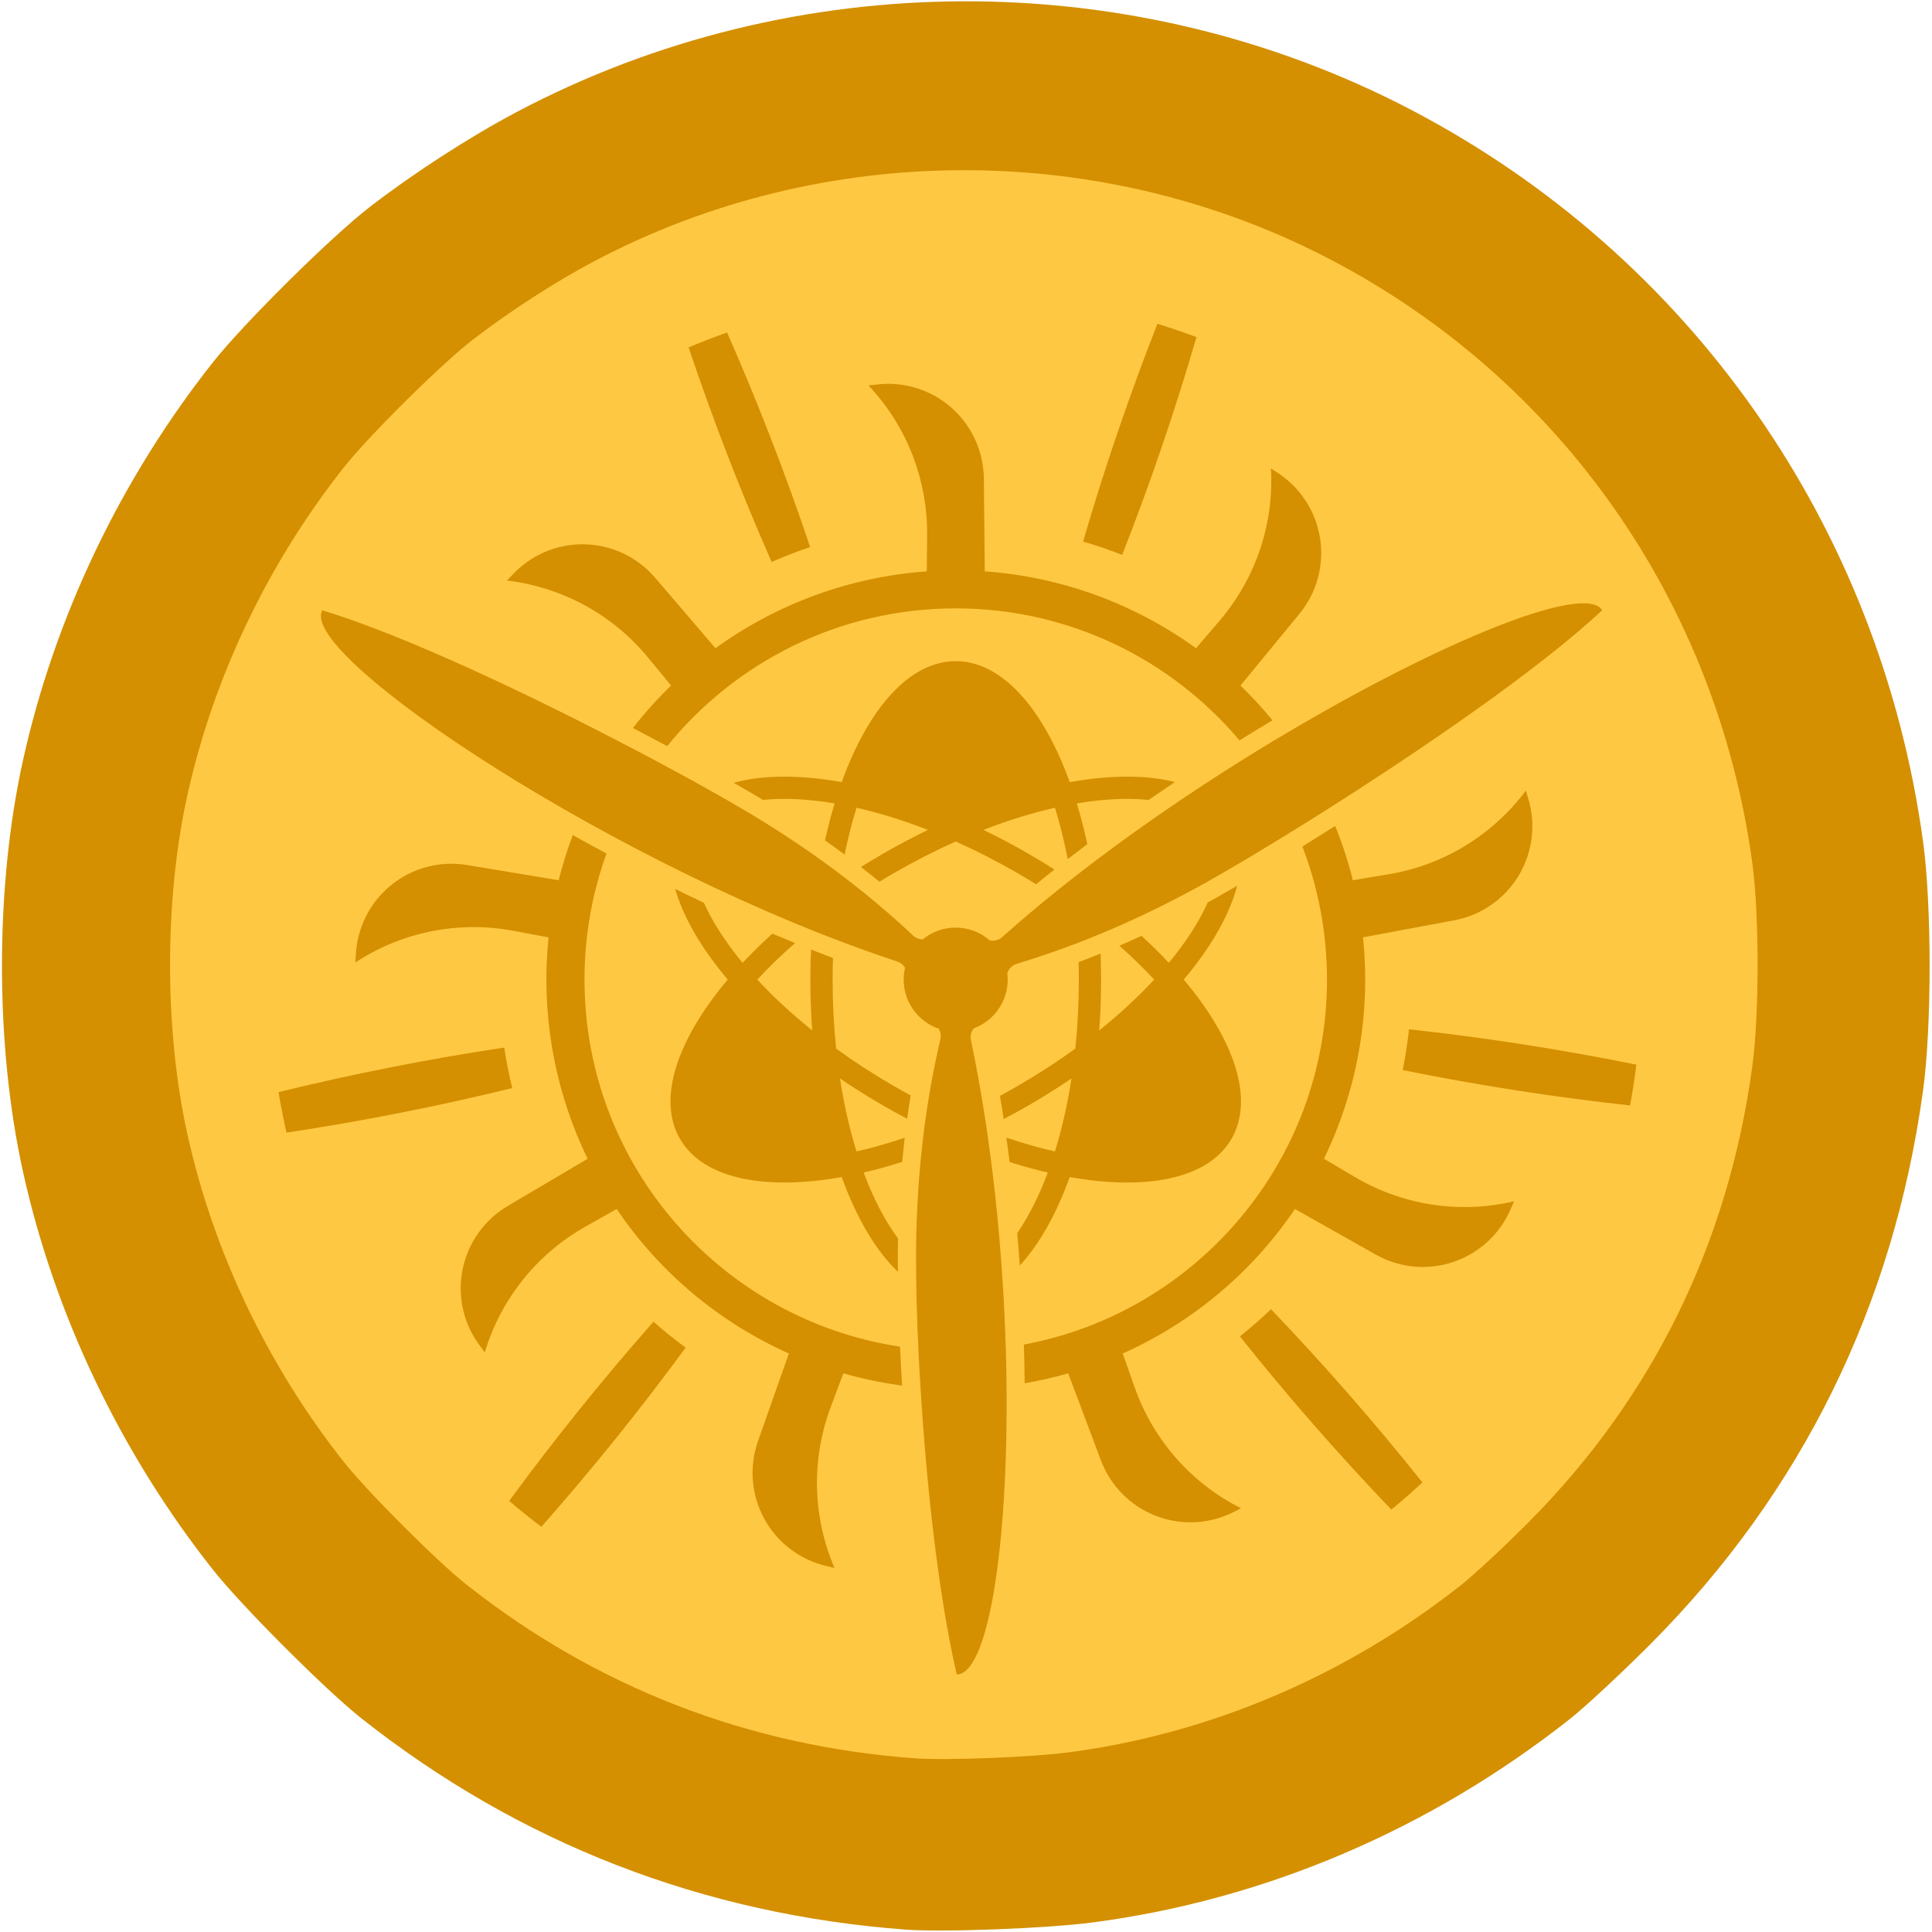
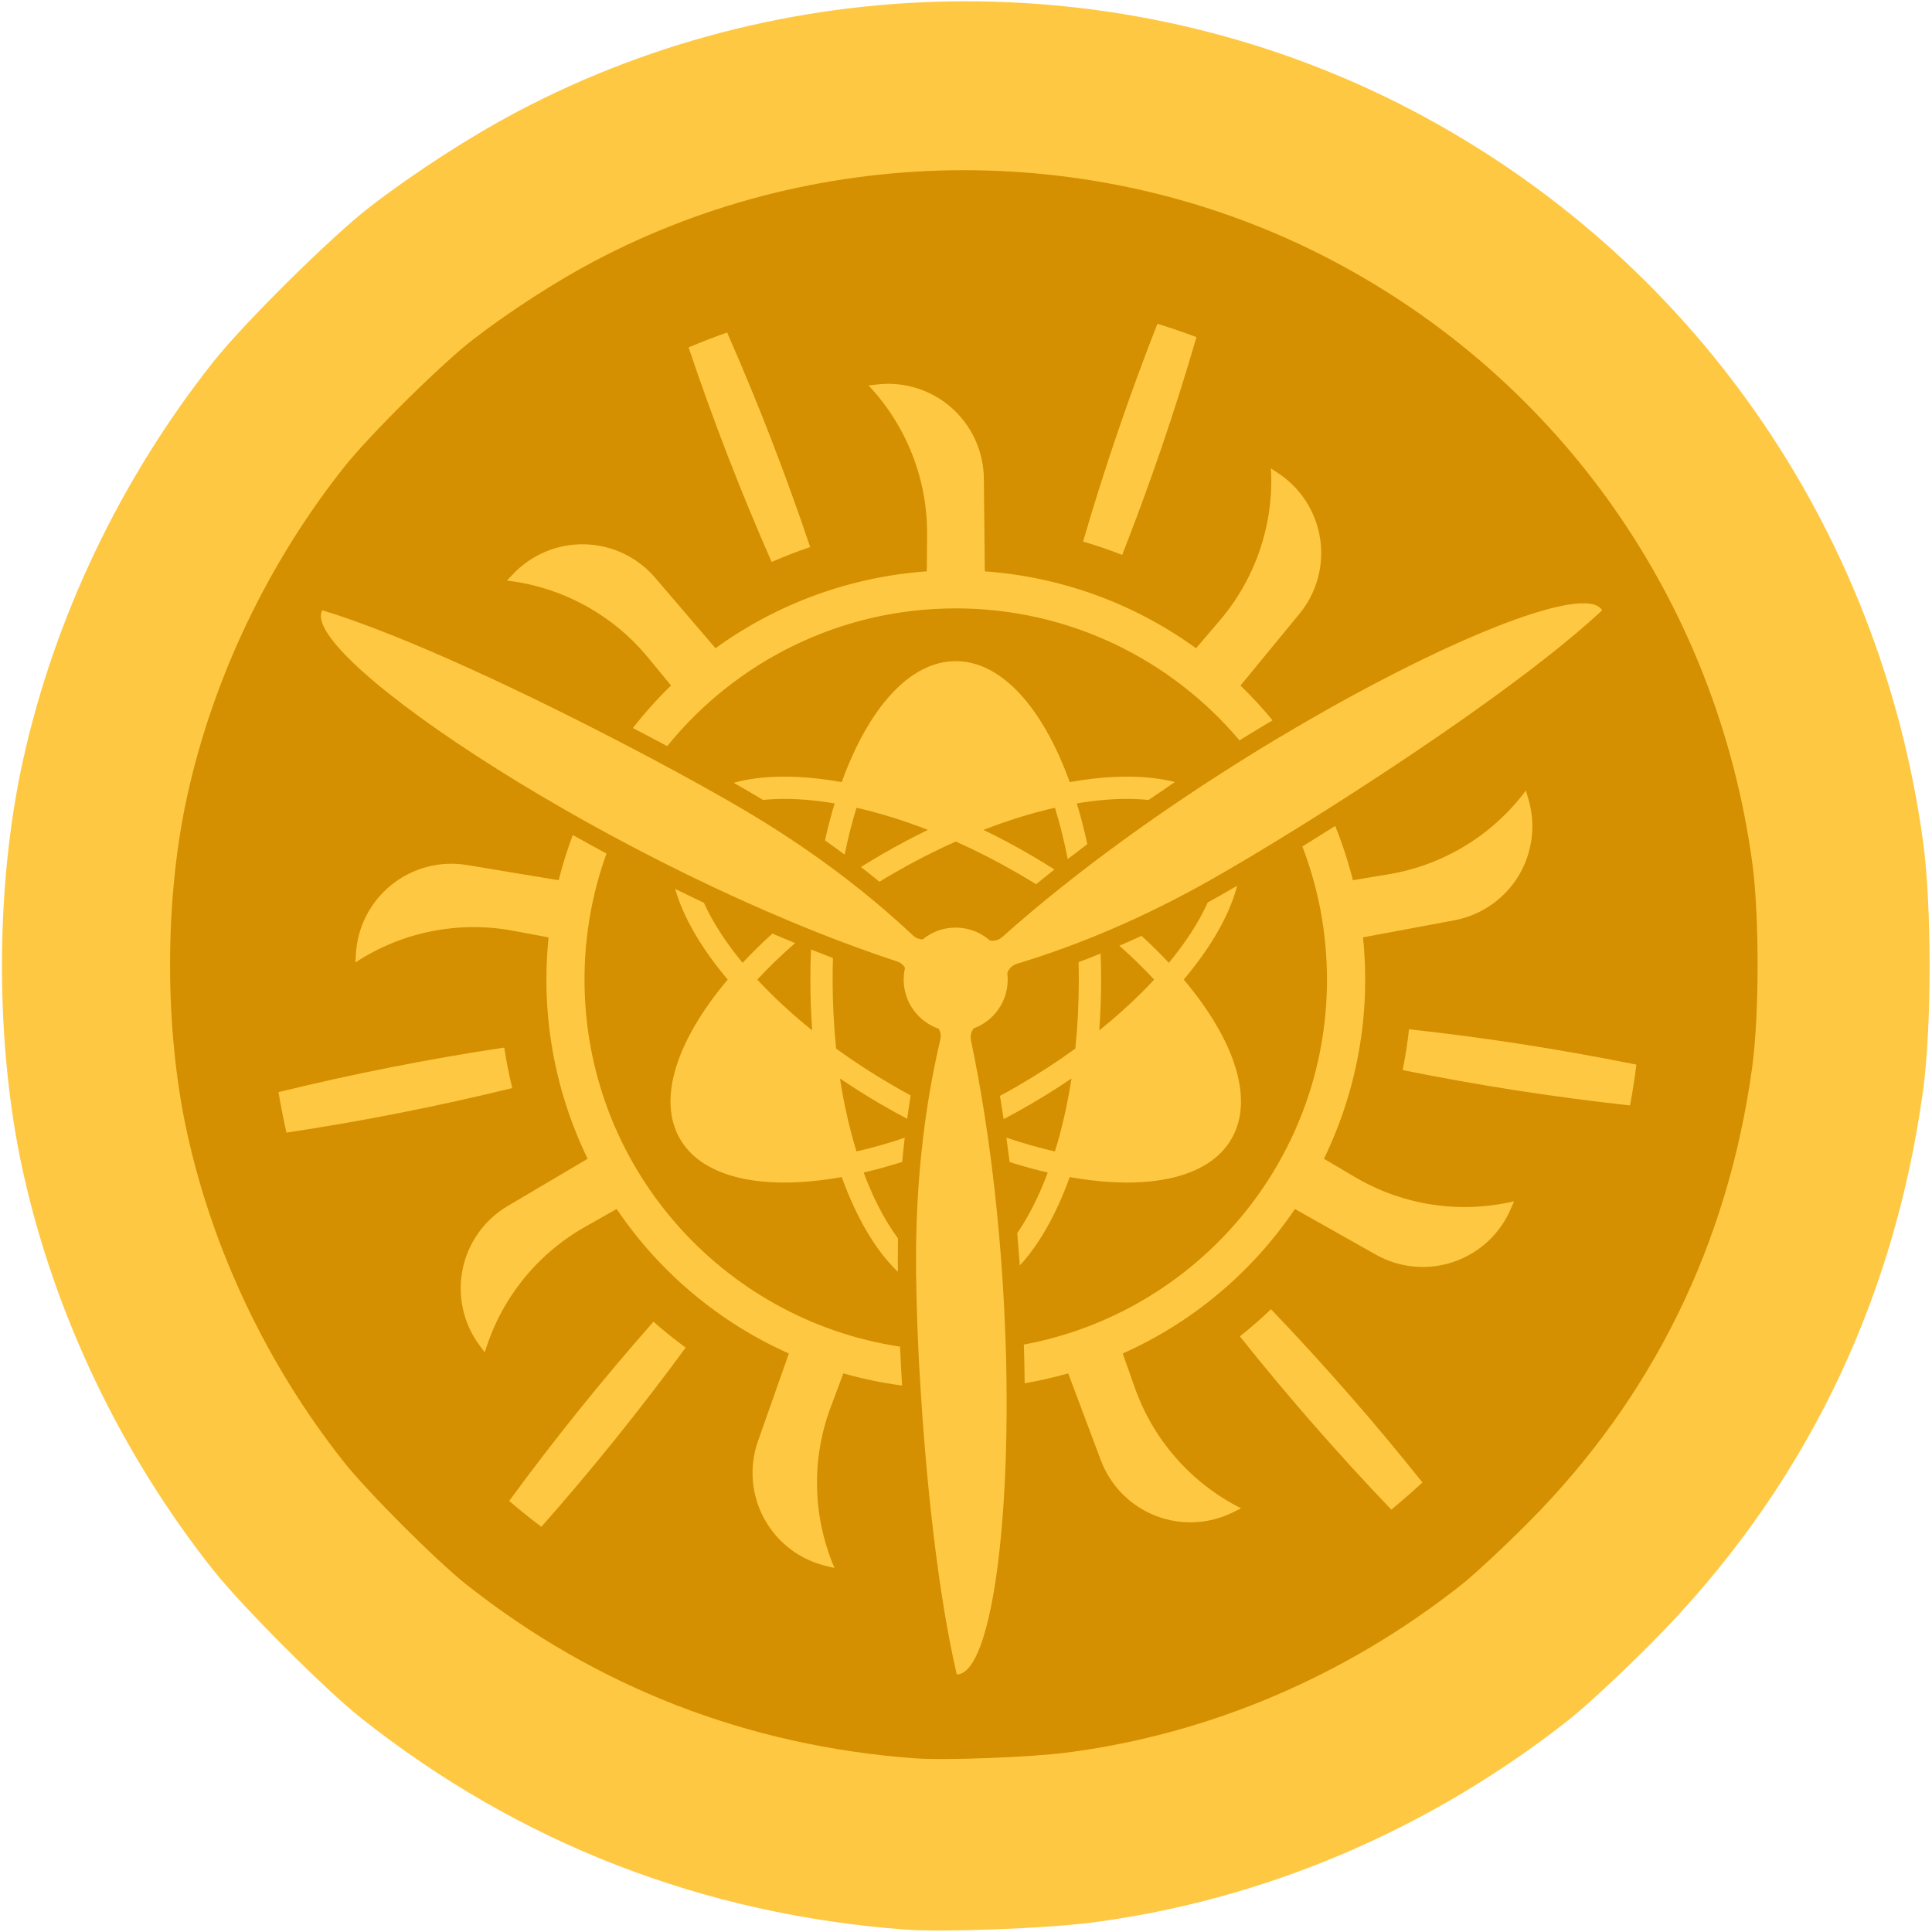
<svg xmlns="http://www.w3.org/2000/svg" version="1.1" id="svg1" width="512" height="512" viewBox="0 0 512 512" xml:space="preserve">
  <defs id="defs1" />
-   <path style="fill:#d49000;fill-opacity:1" d="M 240,511.367 C 186.309,507.363 137.708,488.507 95.853,455.44 86.337,447.923 64.035,425.607 56.436,416 31.943,385.032 14.425,348.303 6.066,310.388 c -7.393,-33.531 -7.393,-75.244 0,-108.775 C 14.424,163.699 31.934,126.987 56.435,96 64.602,85.671 87.721,62.779 98,54.844 109.687,45.822 124.497,36.252 137,29.643 210.553,-9.238 300.28,-9.435 374,29.124 448.065,67.864 498.185,139.509 509.627,223.001 c 2.322,16.945 2.322,49.054 0,65.999 -7.807,56.964 -32.132,106.407 -72.115,146.579 C 429.805,443.321 420.125,452.32 416,455.576 378.903,484.857 335.185,503.49 289.539,509.474 277.483,511.054 249.929,512.107 240,511.367 Z" id="path1" />
-   <path style="display:inline;fill:#ffc843;fill-opacity:1;stroke-width:0.824" d="M 242.292,465.964 C 198.074,462.667 158.048,447.137 123.578,419.904 115.741,413.714 97.374,395.335 91.116,387.423 70.944,361.919 56.517,331.67 49.632,300.445 c -6.088,-27.615 -6.088,-61.968 0,-89.583 6.884,-31.224 21.304,-61.459 41.482,-86.978 6.726,-8.507 25.766,-27.359 34.232,-33.895 9.625,-7.43 21.822,-15.312 32.119,-20.755 60.576,-32.021 134.472,-32.183 195.185,-0.427 60.997,31.904 102.274,90.909 111.698,159.67 1.912,13.955 1.912,40.399 0,54.354 -6.429,46.914 -26.463,87.633 -59.392,120.717 -6.347,6.377 -14.319,13.788 -17.716,16.469 -30.551,24.115 -66.557,39.461 -104.149,44.389 -9.929,1.302 -32.621,2.169 -40.799,1.559 z" id="path1-5" />
-   <path d="m 339.211,195.312 c 42.399,-25.355 81.025,-41.011 85.372,-33.582 -16.847,15.767 -48.191,37.171 -73.771,53.342 l -0.023,0.014 -0.08,0.05 -0.665,0.419 -0.252,0.161 -0.103,0.064 -0.138,0.087 -0.378,0.239 -0.43,0.271 -0.149,0.092 -0.086,0.054 -0.206,0.13 -0.757,0.475 -0.04,0.026 c -0.344,0.216 -0.688,0.431 -1.032,0.646 l -0.034,0.023 -0.12,0.075 -0.591,0.368 -0.247,0.153 -0.115,0.07 -0.143,0.091 -0.344,0.214 -0.419,0.261 -0.149,0.093 -0.086,0.052 c -9.307,5.784 -17.524,10.67 -23.51,14.052 -17.49,9.872 -34.543,17.117 -51.236,22.164 -1.221,0.364 -2.145,1.297 -2.529,2.453 0.068,0.568 0.103,1.146 0.103,1.732 0,5.931 -3.756,10.991 -9.014,12.93 -0.677,0.86 -0.963,1.996 -0.728,3.119 5.557,26.567 8.435,55.335 9.226,81.44 0.029,0.855 0.051,1.707 0.074,2.556 v 0.022 0.026 c 0.023,0.834 0.04,1.664 0.057,2.497 v 0.036 0.043 c 0.017,0.826 0.034,1.649 0.046,2.464 v 0.032 0.04 c 0.011,0.83 0.023,1.657 0.029,2.478 0.43,42.984 -4.937,76.419 -13.189,76.465 -5,-21.471 -8.154,-51.523 -9.679,-77.204 l -0.011,-0.135 -0.011,-0.182 -0.017,-0.374 -0.034,-0.562 -0.011,-0.182 -0.009,-0.072 c -0.017,-0.381 -0.04,-0.762 -0.063,-1.141 l -0.01,-0.079 -0.01,-0.183 -0.029,-0.53 -0.023,-0.395 -0.011,-0.177 -0.01,-0.12 c -0.023,-0.385 -0.04,-0.77 -0.063,-1.155 l -0.04,-0.865 -0.017,-0.296 -0.01,-0.106 -0.01,-0.116 c -0.556,-11.149 -0.786,-21.19 -0.717,-28.94 0.195,-20.092 2.454,-38.496 6.434,-55.485 0.235,-0.985 0.063,-1.99 -0.424,-2.82 -5.407,-1.86 -9.295,-6.994 -9.295,-13.029 0,-1.073 0.12,-2.118 0.355,-3.121 -0.459,-0.78 -1.193,-1.392 -2.099,-1.688 -73.232,-24.111 -159.126,-81.114 -152.319,-93.062 22.128,6.72 55.433,22.613 81.61,36.314 l 0.057,0.03 0.086,0.043 0.47,0.245 0.51,0.268 0.081,0.042 0.046,0.025 c 0.734,0.386 1.462,0.77 2.185,1.151 l 0.023,0.012 0.063,0.033 0.625,0.331 0.327,0.173 0.098,0.052 0.109,0.056 0.338,0.179 0.539,0.288 0.12,0.062 0.051,0.027 c 0.344,0.185 0.694,0.37 1.038,0.555 9.353,4.991 17.461,9.527 23.338,12.997 17.295,10.208 32.095,21.354 44.813,33.288 0.717,0.678 1.646,1.033 2.58,1.043 2.38,-1.95 5.419,-3.121 8.728,-3.121 3.475,0 6.646,1.287 9.072,3.41 1.147,0.221 2.363,-0.091 3.274,-0.908 19.646,-17.546 43.592,-34.589 66.902,-48.959 l 0.086,-0.053 0.086,-0.052 0.304,-0.186 0.665,-0.41 0.034,-0.021 0.011,-0.007 c 0.344,-0.21 0.682,-0.42 1.026,-0.628 l 0.051,-0.032 0.12,-0.072 0.487,-0.296 0.344,-0.213 0.138,-0.08 0.098,-0.06 c 0.665,-0.403 1.325,-0.803 1.984,-1.199 l 0.086,-0.053 0.143,-0.087 0.39,-0.233 0.413,-0.246 0.138,-0.084 z m -187.413,25.983 c 2.93,1.643 5.906,3.279 8.928,4.905 -3.767,10.434 -5.826,21.68 -5.826,33.402 0,49.279 36.315,90.144 83.617,97.275 0.149,3.334 0.333,6.781 0.545,10.308 -5.235,-0.693 -10.442,-1.77 -15.563,-3.232 0,0 -1.726,4.617 -3.36,8.973 -5.172,13.801 -4.805,29.069 1.015,42.607 0,5.7e-4 0.01,9.5e-4 0.01,0.002 -0.493,-0.102 -1.147,-0.261 -1.921,-0.466 -7.076,-1.584 -13.131,-6.119 -16.641,-12.461 -3.509,-6.342 -4.134,-13.882 -1.72,-20.716 4.123,-11.722 8.177,-23.197 8.177,-23.197 -18.487,-8.256 -34.297,-21.522 -45.639,-38.296 0,0 -4.295,2.424 -8.343,4.712 -12.833,7.248 -22.369,19.178 -26.607,33.294 0,5.8e-4 0,9.5e-4 0,0.002 -0.315,-0.395 -0.711,-0.935 -1.176,-1.591 -4.398,-5.76 -6.124,-13.127 -4.736,-20.241 1.388,-7.114 5.757,-13.294 11.996,-16.977 10.7,-6.327 21.177,-12.512 21.177,-12.512 -8.854,-18.209 -12.438,-38.533 -10.345,-58.673 0,0 -4.845,-0.902 -9.421,-1.754 -14.49,-2.697 -29.463,0.313 -41.78,8.401 -0.009,5.7e-4 -0.009,5.7e-4 -0.009,9.5e-4 0.017,-0.503 0.057,-1.172 0.126,-1.972 0.333,-7.24 3.744,-13.993 9.381,-18.55 5.637,-4.558 12.954,-6.485 20.104,-5.294 12.26,2.028 24.267,4.027 24.267,4.027 1.021,-4.074 2.271,-8.072 3.744,-11.975 z m -16.859,176.466 c 2.77,2.373 5.614,4.662 8.527,6.863 13.464,-15.254 26.211,-31.086 38.242,-47.495 -2.947,-2.158 -5.792,-4.448 -8.527,-6.863 -13.464,15.254 -26.211,31.086 -38.242,47.495 z M 353.839,218.883 c 1.887,4.665 3.458,9.471 4.691,14.387 0,0 4.863,-0.81 9.45,-1.574 14.542,-2.421 27.582,-10.371 36.39,-22.186 0,0 0.01,-5.7e-4 0.01,-9.5e-4 0.155,0.477 0.344,1.121 0.556,1.896 2.162,6.917 1.261,14.43 -2.471,20.64 -3.739,6.211 -9.955,10.524 -17.082,11.851 -12.214,2.287 -24.176,4.515 -24.176,4.515 2.093,20.14 -1.491,40.464 -10.35,58.673 0,0 4.249,2.505 8.252,4.87 12.696,7.491 27.794,9.782 42.141,6.395 0,5.7e-4 0,0 0,0 -0.183,0.467 -0.453,1.081 -0.791,1.81 -2.787,6.691 -8.309,11.868 -15.161,14.223 -6.853,2.356 -14.387,1.664 -20.701,-1.9 -10.826,-6.099 -21.423,-12.084 -21.423,-12.084 -11.342,16.774 -27.152,30.04 -45.639,38.296 0,0 1.64,4.648 3.188,9.035 4.909,13.898 15.001,25.359 28.167,31.985 0.01,9.5e-4 0.01,9.5e-4 0.01,0.002 -0.442,0.239 -1.044,0.536 -1.772,0.877 -6.434,3.333 -13.992,3.752 -20.758,1.15 -6.761,-2.602 -12.094,-7.975 -14.634,-14.762 -4.375,-11.631 -8.647,-23.028 -8.647,-23.028 -3.808,1.087 -7.661,1.962 -11.537,2.624 -0.04,-3.364 -0.109,-6.785 -0.218,-10.252 45.691,-8.484 80.331,-48.589 80.331,-96.723 0,-12.428 -2.311,-24.321 -6.52,-35.269 2.804,-1.736 5.717,-3.558 8.705,-5.45 z m 14.88,181.182 c 2.815,-2.318 5.562,-4.719 8.24,-7.202 -12.69,-15.909 -26.068,-31.212 -40.134,-45.91 -2.638,2.524 -5.39,4.927 -8.24,7.203 12.684,15.909 26.062,31.212 40.134,45.909 z M 178.927,235.572 c 2.517,1.24 5.058,2.466 7.609,3.673 0.482,1.063 1.015,2.139 1.594,3.227 2.213,4.144 5.132,8.407 8.67,12.688 2.431,-2.598 5.063,-5.187 7.89,-7.747 2.007,0.854 4.014,1.693 6.021,2.514 -3.658,3.183 -7.013,6.424 -10.018,9.675 4.209,4.551 9.095,9.08 14.548,13.462 -0.321,-4.38 -0.487,-8.878 -0.487,-13.462 0,-2.69 0.057,-5.351 0.172,-7.976 1.938,0.771 3.876,1.525 5.814,2.261 -0.057,1.888 -0.086,3.794 -0.086,5.715 0,6.293 0.321,12.419 0.929,18.297 4.788,3.468 9.932,6.81 15.379,9.956 1.462,0.841 2.919,1.657 4.375,2.446 -0.333,2.044 -0.642,4.106 -0.929,6.187 -2.133,-1.121 -4.266,-2.297 -6.394,-3.526 -3.968,-2.291 -7.781,-4.685 -11.411,-7.154 1.067,6.918 2.546,13.411 4.381,19.334 4.129,-0.937 8.406,-2.15 12.782,-3.634 -0.247,2.115 -0.47,4.25 -0.671,6.406 -3.475,1.106 -6.887,2.046 -10.213,2.82 1.938,5.206 4.175,9.862 6.657,13.85 0.791,1.278 1.611,2.486 2.443,3.615 -0.017,0.891 -0.029,1.788 -0.04,2.688 -0.017,1.918 -0.017,3.973 0.01,6.147 -5.86,-5.581 -10.97,-14.264 -14.886,-25.101 -20.437,3.65 -36.751,0.464 -42.869,-10.136 -6.124,-10.6 -0.722,-26.319 12.656,-42.196 -6.984,-8.288 -11.795,-16.532 -13.923,-24.03 z m 148.93,-0.834 c -2.001,7.715 -6.904,16.266 -14.152,24.864 13.384,15.877 18.78,31.596 12.661,42.196 -6.124,10.6 -22.432,13.786 -42.875,10.136 -3.544,9.81 -8.068,17.855 -13.235,23.432 -0.206,-2.845 -0.43,-5.704 -0.682,-8.573 0.487,-0.71 0.969,-1.447 1.439,-2.208 2.483,-3.988 4.719,-8.644 6.658,-13.85 -3.291,-0.765 -6.669,-1.694 -10.11,-2.786 -0.27,-2.158 -0.556,-4.316 -0.86,-6.469 4.404,1.496 8.71,2.72 12.868,3.663 1.835,-5.923 3.32,-12.416 4.387,-19.334 -3.636,2.469 -7.449,4.863 -11.417,7.154 -2.185,1.261 -4.37,2.465 -6.554,3.612 -0.315,-2.059 -0.642,-4.112 -0.981,-6.158 1.531,-0.826 3.056,-1.68 4.587,-2.561 5.448,-3.146 10.597,-6.488 15.379,-9.956 0.614,-5.878 0.929,-12.005 0.929,-18.297 0,-1.551 -0.017,-3.092 -0.057,-4.622 1.938,-0.729 3.882,-1.489 5.832,-2.278 0.086,2.275 0.126,4.577 0.126,6.9 0,4.583 -0.166,9.081 -0.487,13.462 5.459,-4.383 10.339,-8.911 14.554,-13.462 -2.793,-3.014 -5.872,-6.018 -9.226,-8.976 1.955,-0.841 3.916,-1.713 5.878,-2.617 2.58,2.365 4.995,4.754 7.237,7.15 3.544,-4.281 6.457,-8.544 8.67,-12.688 0.596,-1.116 1.141,-2.22 1.634,-3.31 1.009,-0.554 2.018,-1.116 3.033,-1.688 1.462,-0.826 3.056,-1.741 4.765,-2.736 z m -18.103,29.306 c 3.544,4.281 6.457,8.544 8.67,12.688 4.53,8.482 6.222,16.247 2.833,22.117 -3.389,5.87 -10.964,8.287 -20.569,8.606 -4.696,0.156 -9.846,-0.237 -15.322,-1.162 2.311,-7.617 4.077,-16.101 5.167,-25.18 7.323,-5.485 13.785,-11.256 19.221,-17.068 z m -112.954,0 c 5.436,5.813 11.904,11.584 19.221,17.068 1.089,9.082 2.856,17.567 5.172,25.18 -5.476,0.925 -10.631,1.318 -15.322,1.162 -9.611,-0.319 -17.18,-2.736 -20.575,-8.606 -3.389,-5.87 -1.692,-13.635 2.833,-22.117 2.213,-4.144 5.132,-8.407 8.67,-12.688 z M 73.807,289.422 c 0.596,3.599 1.302,7.18 2.116,10.737 20.122,-3.031 40.065,-6.964 59.826,-11.802 -0.866,-3.546 -1.571,-7.128 -2.116,-10.737 -20.122,3.031 -40.065,6.965 -59.826,11.802 z m 358.168,3.53 c 0.671,-3.587 1.233,-7.193 1.68,-10.814 -19.938,-4.033 -40.025,-7.157 -60.25,-9.372 -0.401,3.628 -0.958,7.237 -1.686,10.814 19.944,4.033 40.031,7.158 60.256,9.371 z M 253.278,251.8 c 4.306,0 7.804,3.496 7.804,7.801 0,4.306 -3.498,7.801 -7.804,7.801 -4.306,0 -7.799,-3.496 -7.799,-7.801 0,-4.306 3.492,-7.801 7.799,-7.801 z M 194.45,207.446 c 7.69,-2.125 17.547,-2.153 28.614,-0.177 7.059,-19.527 17.977,-32.06 30.214,-32.06 12.243,0 23.155,12.533 30.214,32.06 10.712,-1.913 20.294,-1.948 27.868,-0.022 -2.328,1.56 -4.65,3.141 -6.967,4.742 -1.193,-0.119 -2.431,-0.198 -3.704,-0.241 -4.696,-0.156 -9.846,0.237 -15.322,1.162 1.044,3.43 1.973,7.037 2.781,10.796 -1.743,1.312 -3.475,2.633 -5.19,3.961 -0.929,-4.794 -2.064,-9.349 -3.389,-13.607 -6.044,1.372 -12.409,3.337 -18.929,5.872 3.951,1.912 7.931,4.016 11.899,6.308 2.357,1.361 4.656,2.757 6.898,4.184 -1.64,1.296 -3.257,2.599 -4.863,3.908 -1.634,-1.013 -3.292,-2.008 -4.983,-2.984 -5.448,-3.146 -10.918,-5.931 -16.314,-8.341 -5.396,2.41 -10.861,5.195 -16.314,8.341 -1.319,0.762 -2.621,1.535 -3.899,2.32 -1.606,-1.313 -3.24,-2.614 -4.903,-3.904 1.91,-1.197 3.865,-2.373 5.855,-3.523 3.968,-2.291 7.948,-4.396 11.904,-6.308 -6.526,-2.535 -12.891,-4.5 -18.935,-5.872 -1.21,3.904 -2.265,8.057 -3.148,12.415 -1.709,-1.267 -3.446,-2.524 -5.207,-3.768 0.751,-3.398 1.611,-6.67 2.563,-9.796 -5.476,-0.925 -10.631,-1.318 -15.322,-1.162 -1.262,0.042 -2.483,0.12 -3.67,0.237 -0.854,-0.517 -1.714,-1.031 -2.58,-1.543 -1.571,-0.928 -3.303,-1.931 -5.172,-2.997 z m 83.221,1.022 c -7.753,1.804 -15.981,4.517 -24.394,8.112 -8.412,-3.596 -16.641,-6.309 -24.394,-8.112 1.938,-5.206 4.175,-9.862 6.657,-13.85 5.081,-8.162 10.958,-13.511 17.736,-13.511 6.778,0 12.655,5.349 17.736,13.511 2.483,3.988 4.719,8.644 6.658,13.85 z M 167.722,192.936 c 3.097,-3.972 6.474,-7.736 10.121,-11.262 0,0 -3.137,-3.806 -6.09,-7.398 -9.37,-11.381 -22.771,-18.698 -37.41,-20.422 0,-5.7e-4 0,-5.7e-4 0,-5.7e-4 0.333,-0.376 0.797,-0.86 1.359,-1.43 4.909,-5.334 11.864,-8.311 19.112,-8.18 7.248,0.131 14.095,3.358 18.803,8.866 8.091,9.435 15.999,18.682 15.999,18.682 16.4,-11.884 35.787,-18.942 55.989,-20.377 0,0 0.046,-4.93 0.092,-9.582 0.138,-14.738 -5.425,-28.96 -15.534,-39.689 0,-9.5e-4 0,-0.002 0,-0.002 0.499,-0.073 1.164,-0.146 1.967,-0.218 7.185,-0.931 14.427,1.259 19.898,6.018 5.465,4.759 8.636,11.63 8.705,18.878 0.132,12.426 0.247,24.596 0.247,24.596 20.196,1.435 39.589,8.493 55.984,20.377 0,0 3.206,-3.746 6.227,-7.281 9.582,-11.2 14.462,-25.671 13.619,-40.386 0,-9.5e-4 0,-0.002 0,-0.002 0.43,0.264 0.986,0.636 1.646,1.095 6.101,3.907 10.241,10.241 11.371,17.4 1.13,7.16 -0.86,14.46 -5.465,20.057 -7.885,9.604 -15.62,19 -15.62,19 3.016,2.916 5.843,5.996 8.487,9.218 -2.902,1.729 -5.82,3.502 -8.745,5.315 -18.051,-21.39 -45.054,-34.982 -75.205,-34.982 -30.862,0 -58.421,14.242 -76.466,36.505 -2.913,-1.559 -5.952,-3.163 -9.089,-4.794 z M 192.689,88.116 c -3.441,1.214 -6.841,2.532 -10.207,3.95 6.48,19.288 13.82,38.244 22.014,56.867 3.337,-1.47 6.744,-2.788 10.207,-3.95 -6.48,-19.288 -13.82,-38.244 -22.014,-56.867 z m 124.393,1.226 c -3.418,-1.282 -6.87,-2.461 -10.356,-3.534 -7.437,18.94 -14.003,38.176 -19.697,57.711 3.504,1.021 6.961,2.2 10.362,3.534 7.432,-18.94 13.997,-38.176 19.691,-57.711 z" id="path1-56" style="fill:#d49000;fill-opacity:1;stroke-width:0.573" />
+   <path style="fill:#ffc843;fill-opacity:1" d="M 240,511.367 C 186.309,507.363 137.708,488.507 95.853,455.44 86.337,447.923 64.035,425.607 56.436,416 31.943,385.032 14.425,348.303 6.066,310.388 c -7.393,-33.531 -7.393,-75.244 0,-108.775 C 14.424,163.699 31.934,126.987 56.435,96 64.602,85.671 87.721,62.779 98,54.844 109.687,45.822 124.497,36.252 137,29.643 210.553,-9.238 300.28,-9.435 374,29.124 448.065,67.864 498.185,139.509 509.627,223.001 c 2.322,16.945 2.322,49.054 0,65.999 -7.807,56.964 -32.132,106.407 -72.115,146.579 C 429.805,443.321 420.125,452.32 416,455.576 378.903,484.857 335.185,503.49 289.539,509.474 277.483,511.054 249.929,512.107 240,511.367 Z" id="path1" />
+   <path style="display:inline;fill:#d49000;fill-opacity:1;stroke-width:0.824" d="M 242.292,465.964 C 198.074,462.667 158.048,447.137 123.578,419.904 115.741,413.714 97.374,395.335 91.116,387.423 70.944,361.919 56.517,331.67 49.632,300.445 c -6.088,-27.615 -6.088,-61.968 0,-89.583 6.884,-31.224 21.304,-61.459 41.482,-86.978 6.726,-8.507 25.766,-27.359 34.232,-33.895 9.625,-7.43 21.822,-15.312 32.119,-20.755 60.576,-32.021 134.472,-32.183 195.185,-0.427 60.997,31.904 102.274,90.909 111.698,159.67 1.912,13.955 1.912,40.399 0,54.354 -6.429,46.914 -26.463,87.633 -59.392,120.717 -6.347,6.377 -14.319,13.788 -17.716,16.469 -30.551,24.115 -66.557,39.461 -104.149,44.389 -9.929,1.302 -32.621,2.169 -40.799,1.559 z" id="path1-5" />
+   <path d="m 339.211,195.312 c 42.399,-25.355 81.025,-41.011 85.372,-33.582 -16.847,15.767 -48.191,37.171 -73.771,53.342 l -0.023,0.014 -0.08,0.05 -0.665,0.419 -0.252,0.161 -0.103,0.064 -0.138,0.087 -0.378,0.239 -0.43,0.271 -0.149,0.092 -0.086,0.054 -0.206,0.13 -0.757,0.475 -0.04,0.026 c -0.344,0.216 -0.688,0.431 -1.032,0.646 l -0.034,0.023 -0.12,0.075 -0.591,0.368 -0.247,0.153 -0.115,0.07 -0.143,0.091 -0.344,0.214 -0.419,0.261 -0.149,0.093 -0.086,0.052 c -9.307,5.784 -17.524,10.67 -23.51,14.052 -17.49,9.872 -34.543,17.117 -51.236,22.164 -1.221,0.364 -2.145,1.297 -2.529,2.453 0.068,0.568 0.103,1.146 0.103,1.732 0,5.931 -3.756,10.991 -9.014,12.93 -0.677,0.86 -0.963,1.996 -0.728,3.119 5.557,26.567 8.435,55.335 9.226,81.44 0.029,0.855 0.051,1.707 0.074,2.556 v 0.022 0.026 c 0.023,0.834 0.04,1.664 0.057,2.497 v 0.036 0.043 c 0.017,0.826 0.034,1.649 0.046,2.464 v 0.032 0.04 c 0.011,0.83 0.023,1.657 0.029,2.478 0.43,42.984 -4.937,76.419 -13.189,76.465 -5,-21.471 -8.154,-51.523 -9.679,-77.204 l -0.011,-0.135 -0.011,-0.182 -0.017,-0.374 -0.034,-0.562 -0.011,-0.182 -0.009,-0.072 c -0.017,-0.381 -0.04,-0.762 -0.063,-1.141 l -0.01,-0.079 -0.01,-0.183 -0.029,-0.53 -0.023,-0.395 -0.011,-0.177 -0.01,-0.12 c -0.023,-0.385 -0.04,-0.77 -0.063,-1.155 l -0.04,-0.865 -0.017,-0.296 -0.01,-0.106 -0.01,-0.116 c -0.556,-11.149 -0.786,-21.19 -0.717,-28.94 0.195,-20.092 2.454,-38.496 6.434,-55.485 0.235,-0.985 0.063,-1.99 -0.424,-2.82 -5.407,-1.86 -9.295,-6.994 -9.295,-13.029 0,-1.073 0.12,-2.118 0.355,-3.121 -0.459,-0.78 -1.193,-1.392 -2.099,-1.688 -73.232,-24.111 -159.126,-81.114 -152.319,-93.062 22.128,6.72 55.433,22.613 81.61,36.314 l 0.057,0.03 0.086,0.043 0.47,0.245 0.51,0.268 0.081,0.042 0.046,0.025 c 0.734,0.386 1.462,0.77 2.185,1.151 l 0.023,0.012 0.063,0.033 0.625,0.331 0.327,0.173 0.098,0.052 0.109,0.056 0.338,0.179 0.539,0.288 0.12,0.062 0.051,0.027 c 0.344,0.185 0.694,0.37 1.038,0.555 9.353,4.991 17.461,9.527 23.338,12.997 17.295,10.208 32.095,21.354 44.813,33.288 0.717,0.678 1.646,1.033 2.58,1.043 2.38,-1.95 5.419,-3.121 8.728,-3.121 3.475,0 6.646,1.287 9.072,3.41 1.147,0.221 2.363,-0.091 3.274,-0.908 19.646,-17.546 43.592,-34.589 66.902,-48.959 l 0.086,-0.053 0.086,-0.052 0.304,-0.186 0.665,-0.41 0.034,-0.021 0.011,-0.007 c 0.344,-0.21 0.682,-0.42 1.026,-0.628 l 0.051,-0.032 0.12,-0.072 0.487,-0.296 0.344,-0.213 0.138,-0.08 0.098,-0.06 c 0.665,-0.403 1.325,-0.803 1.984,-1.199 l 0.086,-0.053 0.143,-0.087 0.39,-0.233 0.413,-0.246 0.138,-0.084 z m -187.413,25.983 c 2.93,1.643 5.906,3.279 8.928,4.905 -3.767,10.434 -5.826,21.68 -5.826,33.402 0,49.279 36.315,90.144 83.617,97.275 0.149,3.334 0.333,6.781 0.545,10.308 -5.235,-0.693 -10.442,-1.77 -15.563,-3.232 0,0 -1.726,4.617 -3.36,8.973 -5.172,13.801 -4.805,29.069 1.015,42.607 0,5.7e-4 0.01,9.5e-4 0.01,0.002 -0.493,-0.102 -1.147,-0.261 -1.921,-0.466 -7.076,-1.584 -13.131,-6.119 -16.641,-12.461 -3.509,-6.342 -4.134,-13.882 -1.72,-20.716 4.123,-11.722 8.177,-23.197 8.177,-23.197 -18.487,-8.256 -34.297,-21.522 -45.639,-38.296 0,0 -4.295,2.424 -8.343,4.712 -12.833,7.248 -22.369,19.178 -26.607,33.294 0,5.8e-4 0,9.5e-4 0,0.002 -0.315,-0.395 -0.711,-0.935 -1.176,-1.591 -4.398,-5.76 -6.124,-13.127 -4.736,-20.241 1.388,-7.114 5.757,-13.294 11.996,-16.977 10.7,-6.327 21.177,-12.512 21.177,-12.512 -8.854,-18.209 -12.438,-38.533 -10.345,-58.673 0,0 -4.845,-0.902 -9.421,-1.754 -14.49,-2.697 -29.463,0.313 -41.78,8.401 -0.009,5.7e-4 -0.009,5.7e-4 -0.009,9.5e-4 0.017,-0.503 0.057,-1.172 0.126,-1.972 0.333,-7.24 3.744,-13.993 9.381,-18.55 5.637,-4.558 12.954,-6.485 20.104,-5.294 12.26,2.028 24.267,4.027 24.267,4.027 1.021,-4.074 2.271,-8.072 3.744,-11.975 z m -16.859,176.466 c 2.77,2.373 5.614,4.662 8.527,6.863 13.464,-15.254 26.211,-31.086 38.242,-47.495 -2.947,-2.158 -5.792,-4.448 -8.527,-6.863 -13.464,15.254 -26.211,31.086 -38.242,47.495 z M 353.839,218.883 c 1.887,4.665 3.458,9.471 4.691,14.387 0,0 4.863,-0.81 9.45,-1.574 14.542,-2.421 27.582,-10.371 36.39,-22.186 0,0 0.01,-5.7e-4 0.01,-9.5e-4 0.155,0.477 0.344,1.121 0.556,1.896 2.162,6.917 1.261,14.43 -2.471,20.64 -3.739,6.211 -9.955,10.524 -17.082,11.851 -12.214,2.287 -24.176,4.515 -24.176,4.515 2.093,20.14 -1.491,40.464 -10.35,58.673 0,0 4.249,2.505 8.252,4.87 12.696,7.491 27.794,9.782 42.141,6.395 0,5.7e-4 0,0 0,0 -0.183,0.467 -0.453,1.081 -0.791,1.81 -2.787,6.691 -8.309,11.868 -15.161,14.223 -6.853,2.356 -14.387,1.664 -20.701,-1.9 -10.826,-6.099 -21.423,-12.084 -21.423,-12.084 -11.342,16.774 -27.152,30.04 -45.639,38.296 0,0 1.64,4.648 3.188,9.035 4.909,13.898 15.001,25.359 28.167,31.985 0.01,9.5e-4 0.01,9.5e-4 0.01,0.002 -0.442,0.239 -1.044,0.536 -1.772,0.877 -6.434,3.333 -13.992,3.752 -20.758,1.15 -6.761,-2.602 -12.094,-7.975 -14.634,-14.762 -4.375,-11.631 -8.647,-23.028 -8.647,-23.028 -3.808,1.087 -7.661,1.962 -11.537,2.624 -0.04,-3.364 -0.109,-6.785 -0.218,-10.252 45.691,-8.484 80.331,-48.589 80.331,-96.723 0,-12.428 -2.311,-24.321 -6.52,-35.269 2.804,-1.736 5.717,-3.558 8.705,-5.45 z m 14.88,181.182 c 2.815,-2.318 5.562,-4.719 8.24,-7.202 -12.69,-15.909 -26.068,-31.212 -40.134,-45.91 -2.638,2.524 -5.39,4.927 -8.24,7.203 12.684,15.909 26.062,31.212 40.134,45.909 z M 178.927,235.572 c 2.517,1.24 5.058,2.466 7.609,3.673 0.482,1.063 1.015,2.139 1.594,3.227 2.213,4.144 5.132,8.407 8.67,12.688 2.431,-2.598 5.063,-5.187 7.89,-7.747 2.007,0.854 4.014,1.693 6.021,2.514 -3.658,3.183 -7.013,6.424 -10.018,9.675 4.209,4.551 9.095,9.08 14.548,13.462 -0.321,-4.38 -0.487,-8.878 -0.487,-13.462 0,-2.69 0.057,-5.351 0.172,-7.976 1.938,0.771 3.876,1.525 5.814,2.261 -0.057,1.888 -0.086,3.794 -0.086,5.715 0,6.293 0.321,12.419 0.929,18.297 4.788,3.468 9.932,6.81 15.379,9.956 1.462,0.841 2.919,1.657 4.375,2.446 -0.333,2.044 -0.642,4.106 -0.929,6.187 -2.133,-1.121 -4.266,-2.297 -6.394,-3.526 -3.968,-2.291 -7.781,-4.685 -11.411,-7.154 1.067,6.918 2.546,13.411 4.381,19.334 4.129,-0.937 8.406,-2.15 12.782,-3.634 -0.247,2.115 -0.47,4.25 -0.671,6.406 -3.475,1.106 -6.887,2.046 -10.213,2.82 1.938,5.206 4.175,9.862 6.657,13.85 0.791,1.278 1.611,2.486 2.443,3.615 -0.017,0.891 -0.029,1.788 -0.04,2.688 -0.017,1.918 -0.017,3.973 0.01,6.147 -5.86,-5.581 -10.97,-14.264 -14.886,-25.101 -20.437,3.65 -36.751,0.464 -42.869,-10.136 -6.124,-10.6 -0.722,-26.319 12.656,-42.196 -6.984,-8.288 -11.795,-16.532 -13.923,-24.03 z m 148.93,-0.834 c -2.001,7.715 -6.904,16.266 -14.152,24.864 13.384,15.877 18.78,31.596 12.661,42.196 -6.124,10.6 -22.432,13.786 -42.875,10.136 -3.544,9.81 -8.068,17.855 -13.235,23.432 -0.206,-2.845 -0.43,-5.704 -0.682,-8.573 0.487,-0.71 0.969,-1.447 1.439,-2.208 2.483,-3.988 4.719,-8.644 6.658,-13.85 -3.291,-0.765 -6.669,-1.694 -10.11,-2.786 -0.27,-2.158 -0.556,-4.316 -0.86,-6.469 4.404,1.496 8.71,2.72 12.868,3.663 1.835,-5.923 3.32,-12.416 4.387,-19.334 -3.636,2.469 -7.449,4.863 -11.417,7.154 -2.185,1.261 -4.37,2.465 -6.554,3.612 -0.315,-2.059 -0.642,-4.112 -0.981,-6.158 1.531,-0.826 3.056,-1.68 4.587,-2.561 5.448,-3.146 10.597,-6.488 15.379,-9.956 0.614,-5.878 0.929,-12.005 0.929,-18.297 0,-1.551 -0.017,-3.092 -0.057,-4.622 1.938,-0.729 3.882,-1.489 5.832,-2.278 0.086,2.275 0.126,4.577 0.126,6.9 0,4.583 -0.166,9.081 -0.487,13.462 5.459,-4.383 10.339,-8.911 14.554,-13.462 -2.793,-3.014 -5.872,-6.018 -9.226,-8.976 1.955,-0.841 3.916,-1.713 5.878,-2.617 2.58,2.365 4.995,4.754 7.237,7.15 3.544,-4.281 6.457,-8.544 8.67,-12.688 0.596,-1.116 1.141,-2.22 1.634,-3.31 1.009,-0.554 2.018,-1.116 3.033,-1.688 1.462,-0.826 3.056,-1.741 4.765,-2.736 z m -18.103,29.306 c 3.544,4.281 6.457,8.544 8.67,12.688 4.53,8.482 6.222,16.247 2.833,22.117 -3.389,5.87 -10.964,8.287 -20.569,8.606 -4.696,0.156 -9.846,-0.237 -15.322,-1.162 2.311,-7.617 4.077,-16.101 5.167,-25.18 7.323,-5.485 13.785,-11.256 19.221,-17.068 z m -112.954,0 c 5.436,5.813 11.904,11.584 19.221,17.068 1.089,9.082 2.856,17.567 5.172,25.18 -5.476,0.925 -10.631,1.318 -15.322,1.162 -9.611,-0.319 -17.18,-2.736 -20.575,-8.606 -3.389,-5.87 -1.692,-13.635 2.833,-22.117 2.213,-4.144 5.132,-8.407 8.67,-12.688 z M 73.807,289.422 c 0.596,3.599 1.302,7.18 2.116,10.737 20.122,-3.031 40.065,-6.964 59.826,-11.802 -0.866,-3.546 -1.571,-7.128 -2.116,-10.737 -20.122,3.031 -40.065,6.965 -59.826,11.802 z m 358.168,3.53 c 0.671,-3.587 1.233,-7.193 1.68,-10.814 -19.938,-4.033 -40.025,-7.157 -60.25,-9.372 -0.401,3.628 -0.958,7.237 -1.686,10.814 19.944,4.033 40.031,7.158 60.256,9.371 z M 253.278,251.8 c 4.306,0 7.804,3.496 7.804,7.801 0,4.306 -3.498,7.801 -7.804,7.801 -4.306,0 -7.799,-3.496 -7.799,-7.801 0,-4.306 3.492,-7.801 7.799,-7.801 z M 194.45,207.446 c 7.69,-2.125 17.547,-2.153 28.614,-0.177 7.059,-19.527 17.977,-32.06 30.214,-32.06 12.243,0 23.155,12.533 30.214,32.06 10.712,-1.913 20.294,-1.948 27.868,-0.022 -2.328,1.56 -4.65,3.141 -6.967,4.742 -1.193,-0.119 -2.431,-0.198 -3.704,-0.241 -4.696,-0.156 -9.846,0.237 -15.322,1.162 1.044,3.43 1.973,7.037 2.781,10.796 -1.743,1.312 -3.475,2.633 -5.19,3.961 -0.929,-4.794 -2.064,-9.349 -3.389,-13.607 -6.044,1.372 -12.409,3.337 -18.929,5.872 3.951,1.912 7.931,4.016 11.899,6.308 2.357,1.361 4.656,2.757 6.898,4.184 -1.64,1.296 -3.257,2.599 -4.863,3.908 -1.634,-1.013 -3.292,-2.008 -4.983,-2.984 -5.448,-3.146 -10.918,-5.931 -16.314,-8.341 -5.396,2.41 -10.861,5.195 -16.314,8.341 -1.319,0.762 -2.621,1.535 -3.899,2.32 -1.606,-1.313 -3.24,-2.614 -4.903,-3.904 1.91,-1.197 3.865,-2.373 5.855,-3.523 3.968,-2.291 7.948,-4.396 11.904,-6.308 -6.526,-2.535 -12.891,-4.5 -18.935,-5.872 -1.21,3.904 -2.265,8.057 -3.148,12.415 -1.709,-1.267 -3.446,-2.524 -5.207,-3.768 0.751,-3.398 1.611,-6.67 2.563,-9.796 -5.476,-0.925 -10.631,-1.318 -15.322,-1.162 -1.262,0.042 -2.483,0.12 -3.67,0.237 -0.854,-0.517 -1.714,-1.031 -2.58,-1.543 -1.571,-0.928 -3.303,-1.931 -5.172,-2.997 z m 83.221,1.022 c -7.753,1.804 -15.981,4.517 -24.394,8.112 -8.412,-3.596 -16.641,-6.309 -24.394,-8.112 1.938,-5.206 4.175,-9.862 6.657,-13.85 5.081,-8.162 10.958,-13.511 17.736,-13.511 6.778,0 12.655,5.349 17.736,13.511 2.483,3.988 4.719,8.644 6.658,13.85 z M 167.722,192.936 c 3.097,-3.972 6.474,-7.736 10.121,-11.262 0,0 -3.137,-3.806 -6.09,-7.398 -9.37,-11.381 -22.771,-18.698 -37.41,-20.422 0,-5.7e-4 0,-5.7e-4 0,-5.7e-4 0.333,-0.376 0.797,-0.86 1.359,-1.43 4.909,-5.334 11.864,-8.311 19.112,-8.18 7.248,0.131 14.095,3.358 18.803,8.866 8.091,9.435 15.999,18.682 15.999,18.682 16.4,-11.884 35.787,-18.942 55.989,-20.377 0,0 0.046,-4.93 0.092,-9.582 0.138,-14.738 -5.425,-28.96 -15.534,-39.689 0,-9.5e-4 0,-0.002 0,-0.002 0.499,-0.073 1.164,-0.146 1.967,-0.218 7.185,-0.931 14.427,1.259 19.898,6.018 5.465,4.759 8.636,11.63 8.705,18.878 0.132,12.426 0.247,24.596 0.247,24.596 20.196,1.435 39.589,8.493 55.984,20.377 0,0 3.206,-3.746 6.227,-7.281 9.582,-11.2 14.462,-25.671 13.619,-40.386 0,-9.5e-4 0,-0.002 0,-0.002 0.43,0.264 0.986,0.636 1.646,1.095 6.101,3.907 10.241,10.241 11.371,17.4 1.13,7.16 -0.86,14.46 -5.465,20.057 -7.885,9.604 -15.62,19 -15.62,19 3.016,2.916 5.843,5.996 8.487,9.218 -2.902,1.729 -5.82,3.502 -8.745,5.315 -18.051,-21.39 -45.054,-34.982 -75.205,-34.982 -30.862,0 -58.421,14.242 -76.466,36.505 -2.913,-1.559 -5.952,-3.163 -9.089,-4.794 z M 192.689,88.116 c -3.441,1.214 -6.841,2.532 -10.207,3.95 6.48,19.288 13.82,38.244 22.014,56.867 3.337,-1.47 6.744,-2.788 10.207,-3.95 -6.48,-19.288 -13.82,-38.244 -22.014,-56.867 z m 124.393,1.226 c -3.418,-1.282 -6.87,-2.461 -10.356,-3.534 -7.437,18.94 -14.003,38.176 -19.697,57.711 3.504,1.021 6.961,2.2 10.362,3.534 7.432,-18.94 13.997,-38.176 19.691,-57.711 z" id="path1-56" style="fill:#ffc843;fill-opacity:1;stroke-width:0.573" />
</svg>
